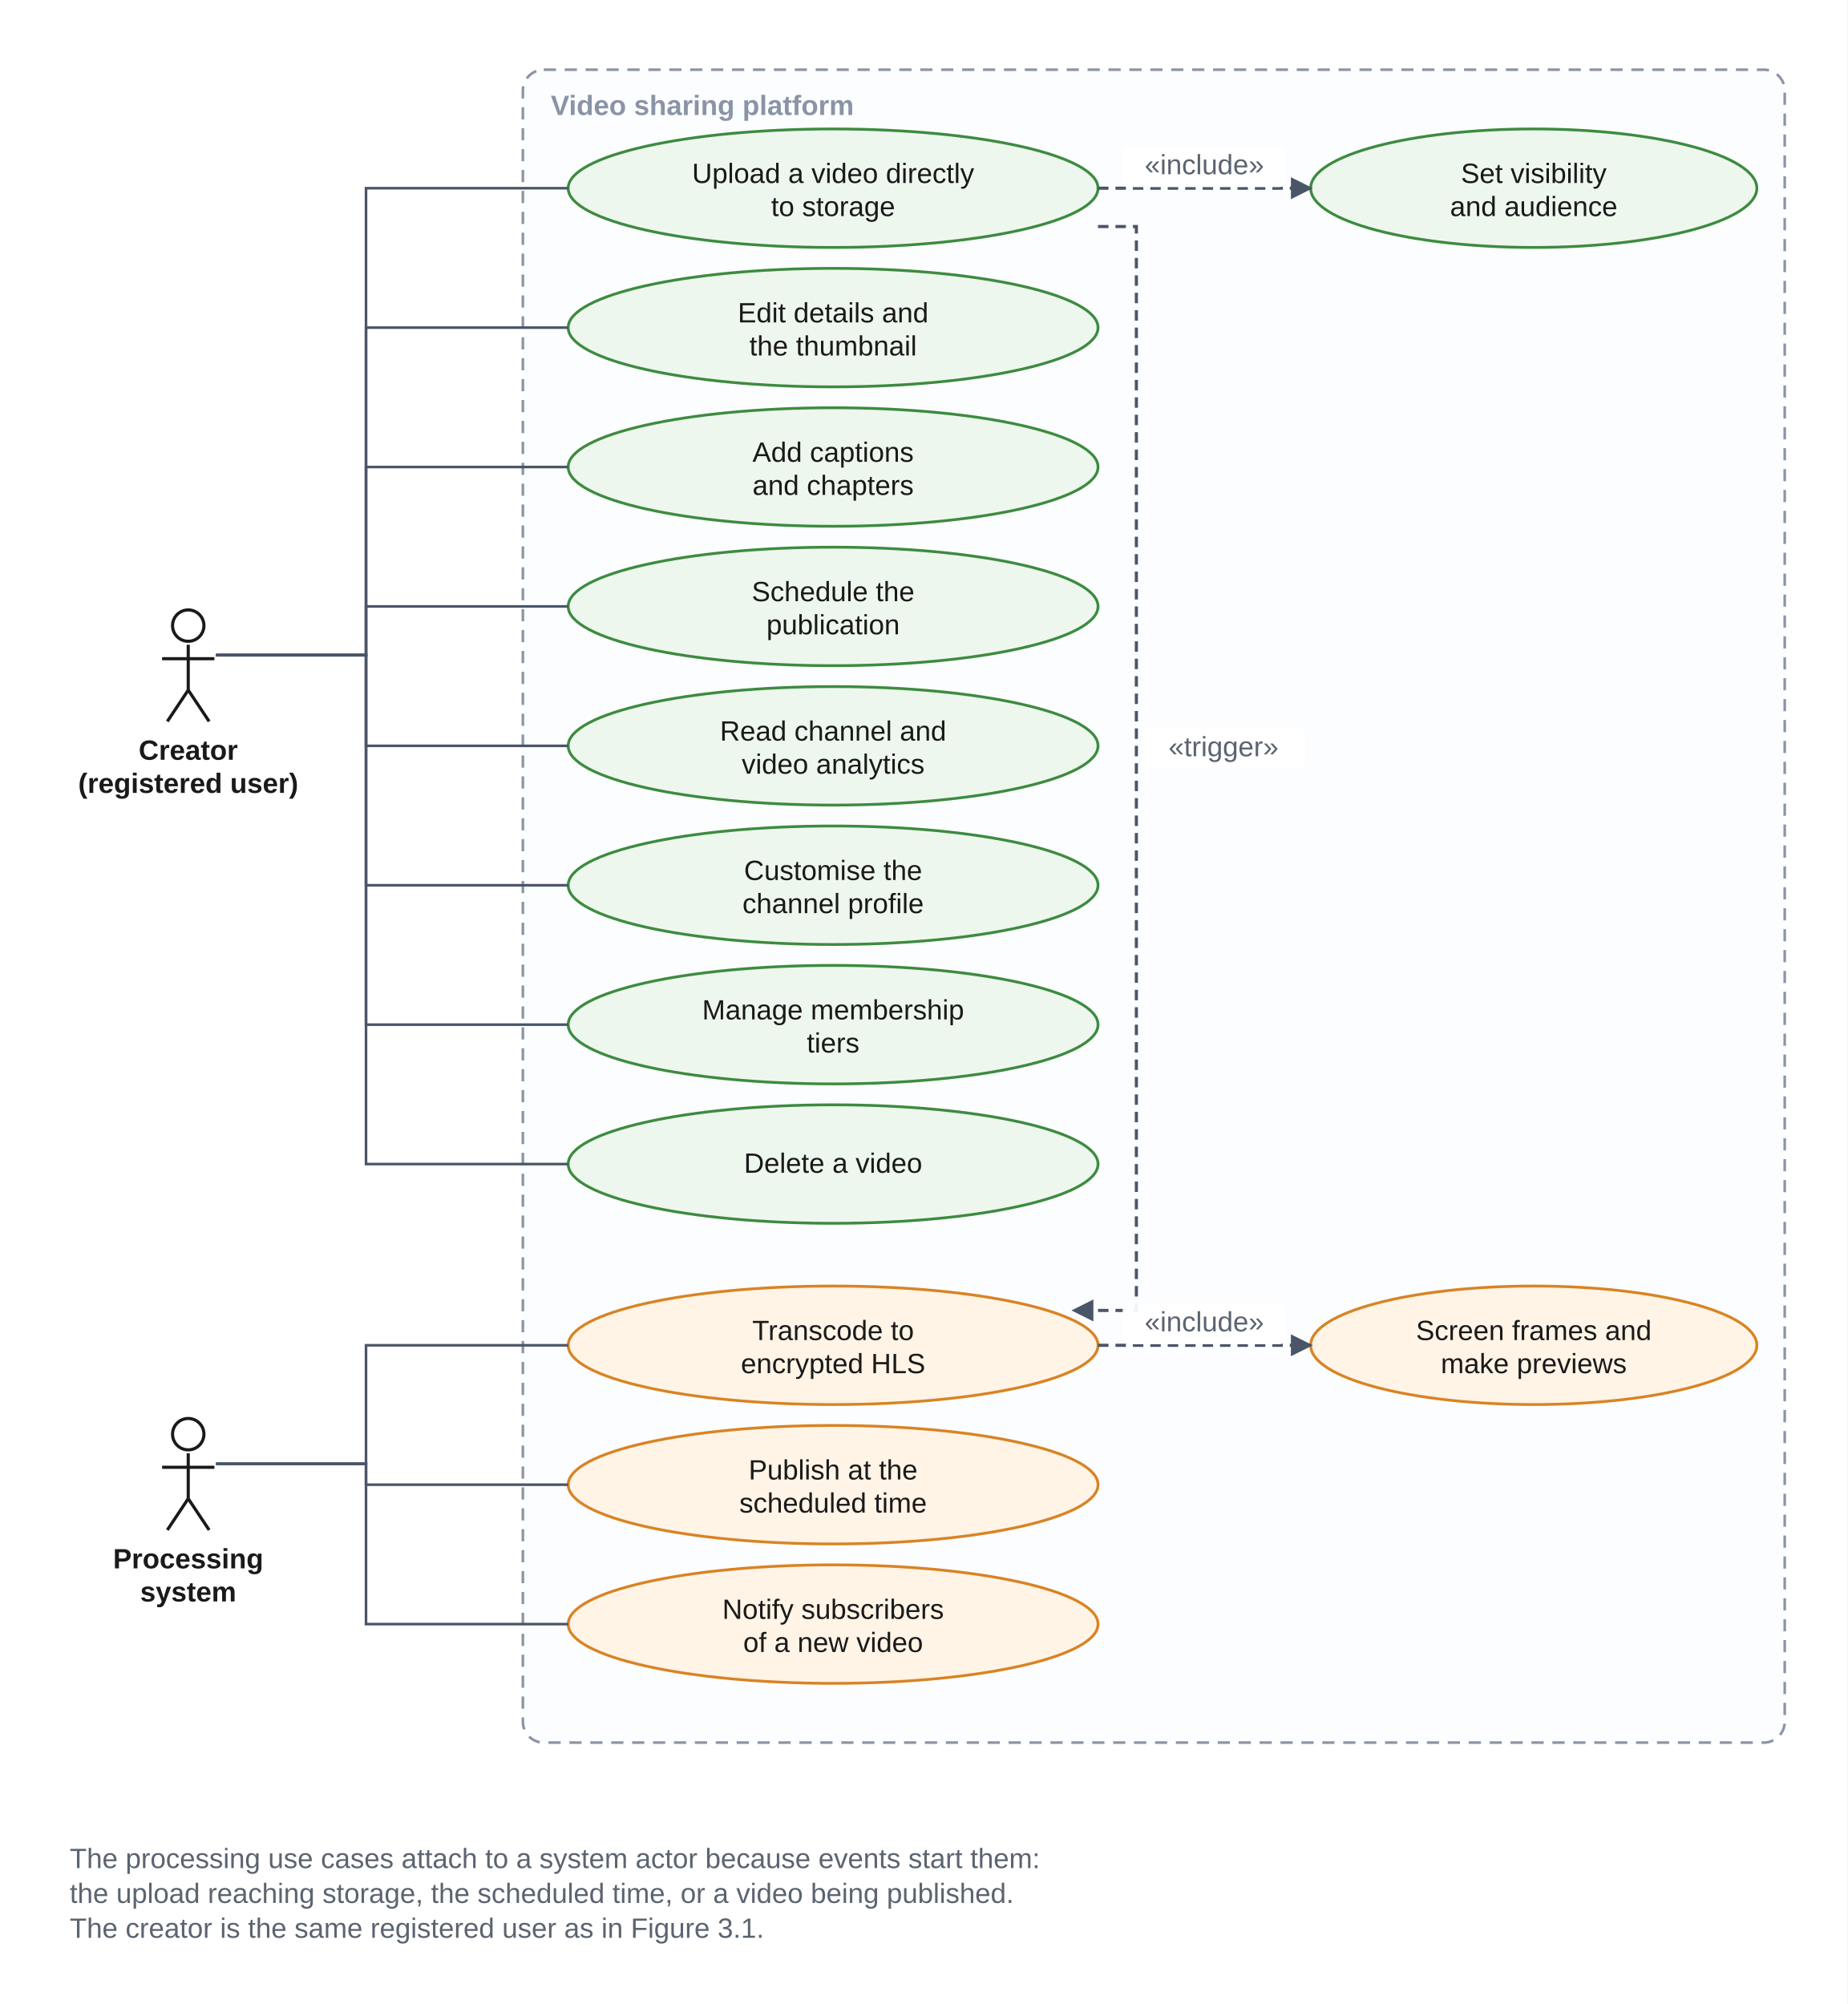
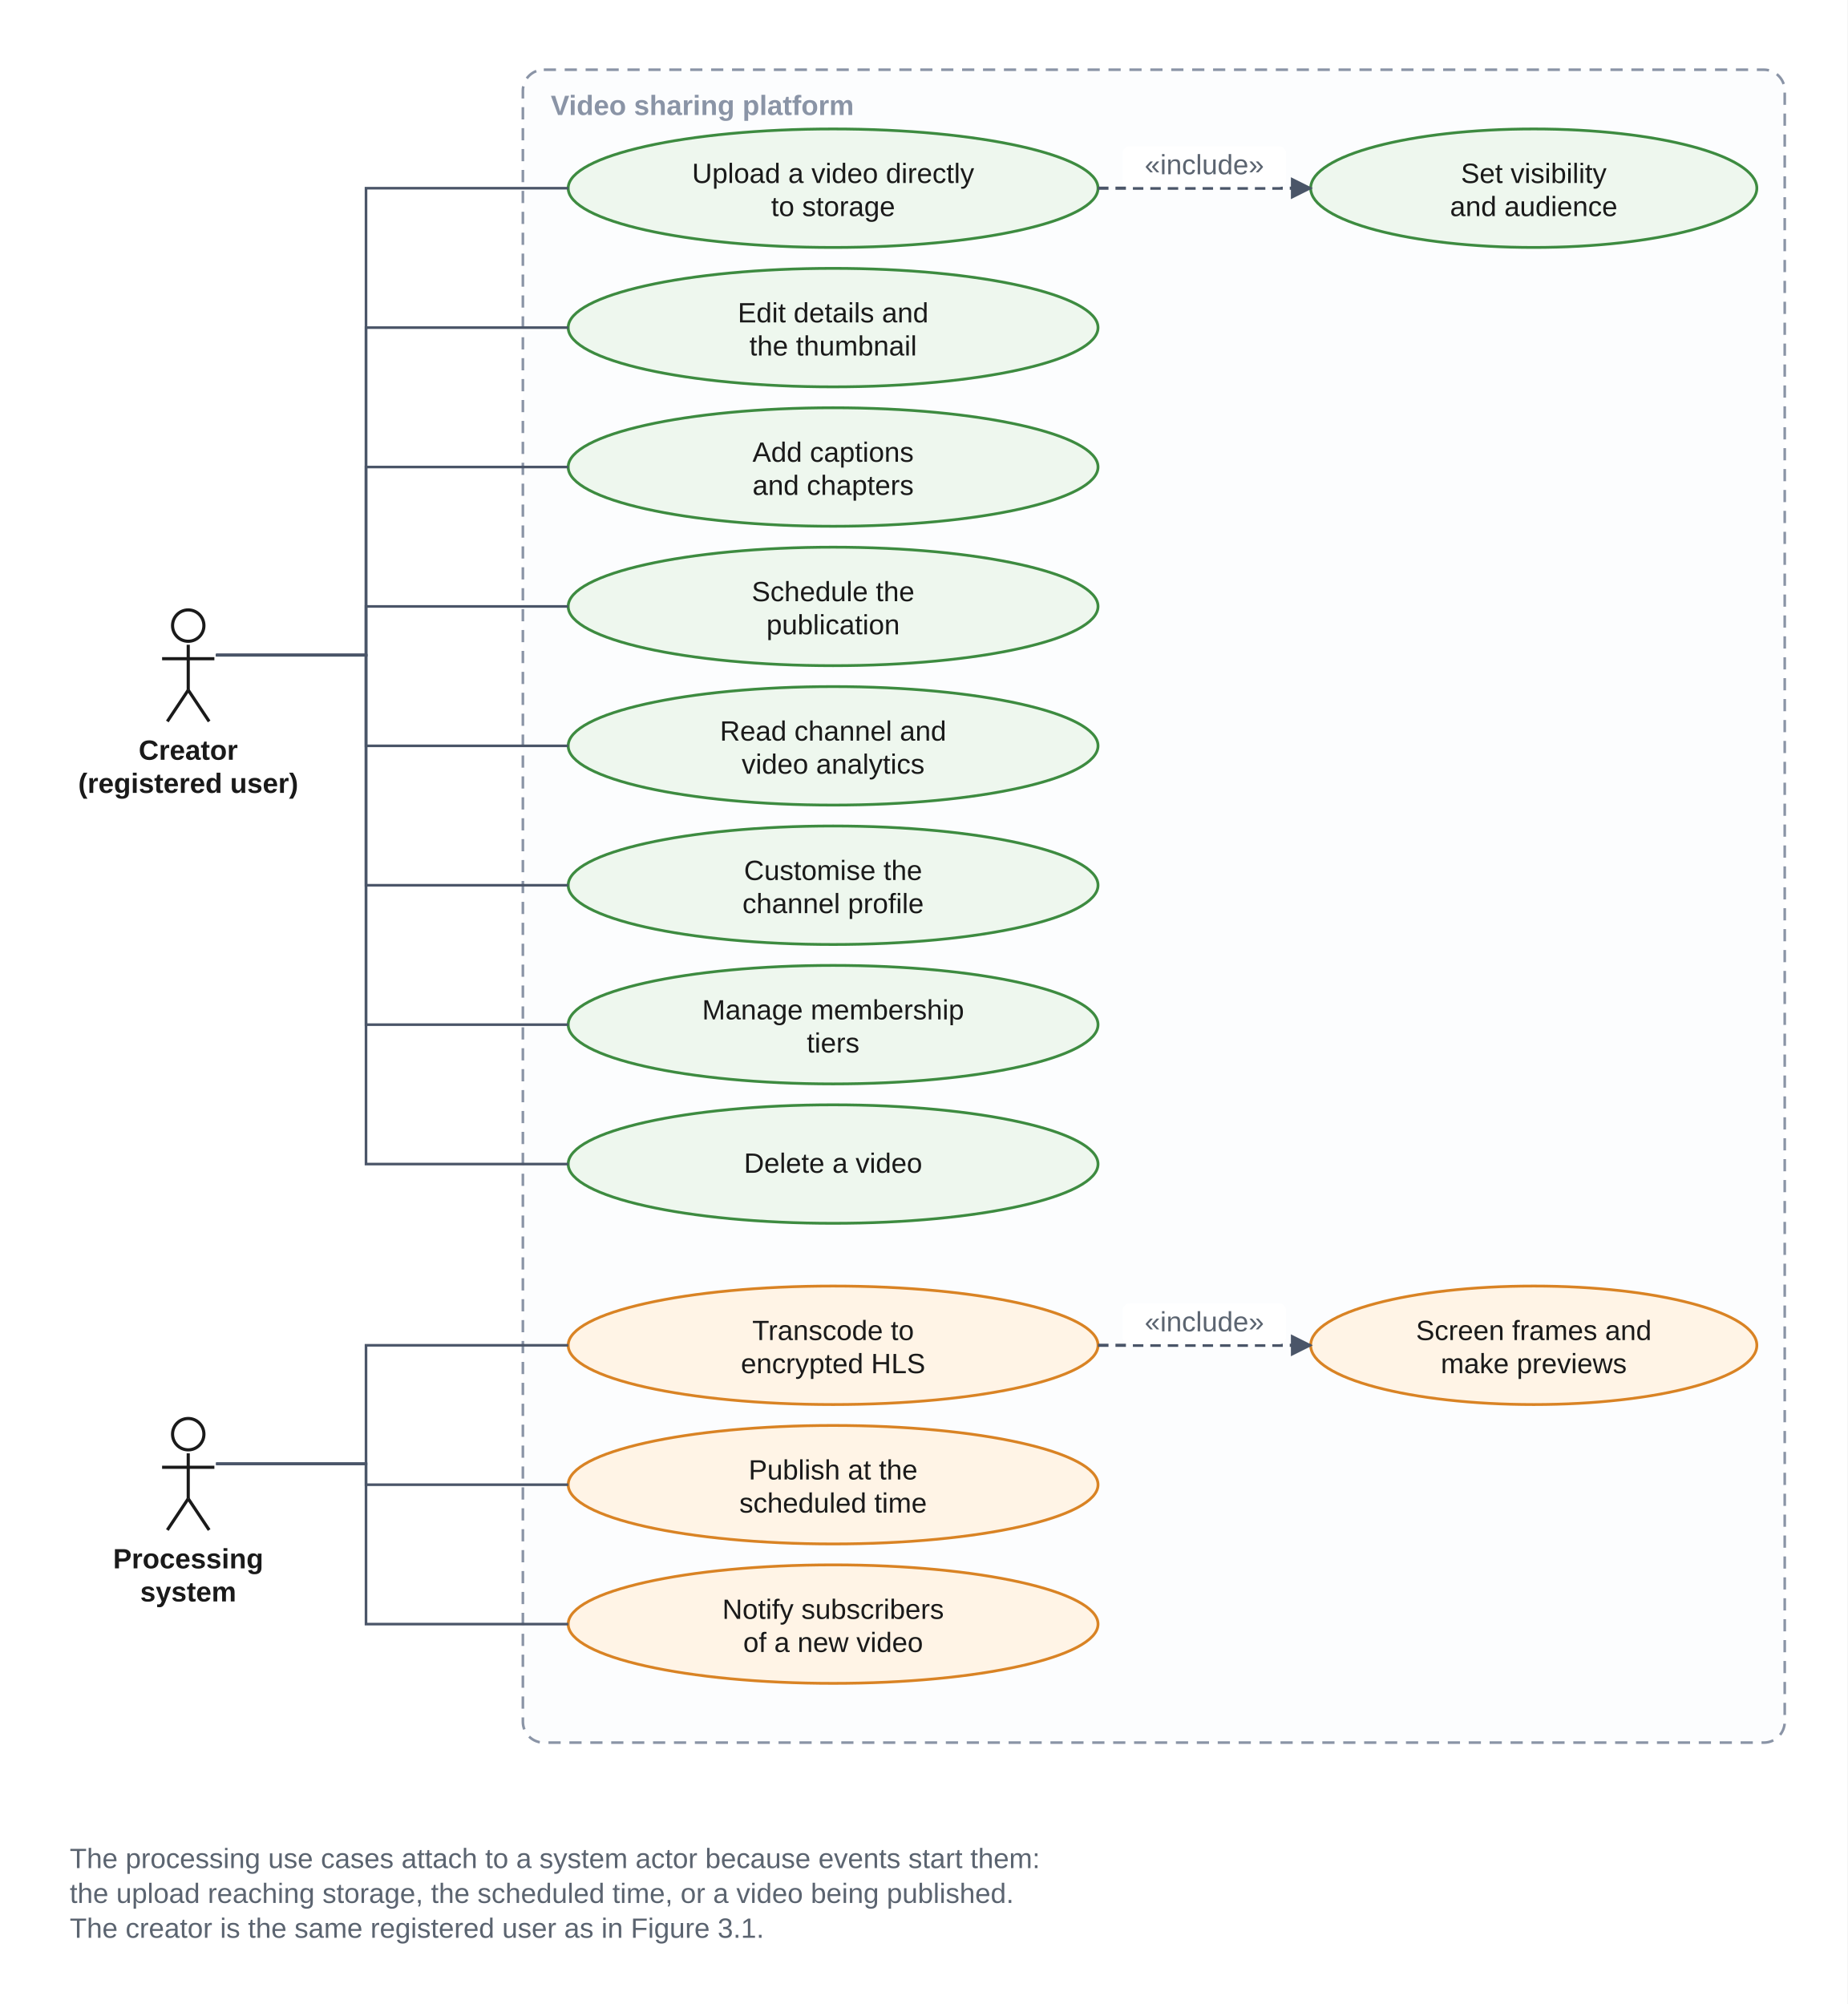
<svg xmlns="http://www.w3.org/2000/svg" width="1060" height="1150" viewBox="0 0 1060 1150">
  <defs>
    <marker id="arrow" viewBox="0 0 10 10" refX="9" refY="5" markerWidth="7" markerHeight="7" orient="auto-start-reverse">
      <path d="M 0 0 L 10 5 L 0 10 z" fill="#4a5568" />
    </marker>
  </defs>
  <rect width="1060" height="1150" fill="#ffffff" />
  <rect x="300" y="40" width="724" height="960" rx="12" fill="#fcfdfe" stroke="#8a94a6" stroke-width="1.5" stroke-dasharray="7 5" />
  <text x="316" y="66.0" font-family="Arial, Helvetica, sans-serif" font-size="16" font-weight="bold" fill="#8a94a6" text-anchor="start">Video sharing platform</text>
  <ellipse cx="478" cy="108" rx="152" ry="34" fill="#eef7ee" stroke="#3d8b40" stroke-width="1.6" />
  <text x="478" y="105.0" font-family="Arial, Helvetica, sans-serif" font-size="16" font-weight="normal" fill="#1a1a1a" text-anchor="middle">Upload a video directly</text>
  <text x="478" y="124.0" font-family="Arial, Helvetica, sans-serif" font-size="16" font-weight="normal" fill="#1a1a1a" text-anchor="middle">to storage</text>
  <ellipse cx="478" cy="188" rx="152" ry="34" fill="#eef7ee" stroke="#3d8b40" stroke-width="1.6" />
  <text x="478" y="185.0" font-family="Arial, Helvetica, sans-serif" font-size="16" font-weight="normal" fill="#1a1a1a" text-anchor="middle">Edit details and</text>
  <text x="478" y="204.0" font-family="Arial, Helvetica, sans-serif" font-size="16" font-weight="normal" fill="#1a1a1a" text-anchor="middle">the thumbnail</text>
  <ellipse cx="478" cy="268" rx="152" ry="34" fill="#eef7ee" stroke="#3d8b40" stroke-width="1.6" />
  <text x="478" y="265.0" font-family="Arial, Helvetica, sans-serif" font-size="16" font-weight="normal" fill="#1a1a1a" text-anchor="middle">Add captions</text>
  <text x="478" y="284.0" font-family="Arial, Helvetica, sans-serif" font-size="16" font-weight="normal" fill="#1a1a1a" text-anchor="middle">and chapters</text>
  <ellipse cx="478" cy="348" rx="152" ry="34" fill="#eef7ee" stroke="#3d8b40" stroke-width="1.6" />
  <text x="478" y="345.0" font-family="Arial, Helvetica, sans-serif" font-size="16" font-weight="normal" fill="#1a1a1a" text-anchor="middle">Schedule the</text>
  <text x="478" y="364.0" font-family="Arial, Helvetica, sans-serif" font-size="16" font-weight="normal" fill="#1a1a1a" text-anchor="middle">publication</text>
  <ellipse cx="478" cy="428" rx="152" ry="34" fill="#eef7ee" stroke="#3d8b40" stroke-width="1.6" />
  <text x="478" y="425.0" font-family="Arial, Helvetica, sans-serif" font-size="16" font-weight="normal" fill="#1a1a1a" text-anchor="middle">Read channel and</text>
  <text x="478" y="444.0" font-family="Arial, Helvetica, sans-serif" font-size="16" font-weight="normal" fill="#1a1a1a" text-anchor="middle">video analytics</text>
  <ellipse cx="478" cy="508" rx="152" ry="34" fill="#eef7ee" stroke="#3d8b40" stroke-width="1.6" />
  <text x="478" y="505.0" font-family="Arial, Helvetica, sans-serif" font-size="16" font-weight="normal" fill="#1a1a1a" text-anchor="middle">Customise the</text>
  <text x="478" y="524.0" font-family="Arial, Helvetica, sans-serif" font-size="16" font-weight="normal" fill="#1a1a1a" text-anchor="middle">channel profile</text>
  <ellipse cx="478" cy="588" rx="152" ry="34" fill="#eef7ee" stroke="#3d8b40" stroke-width="1.6" />
  <text x="478" y="585.0" font-family="Arial, Helvetica, sans-serif" font-size="16" font-weight="normal" fill="#1a1a1a" text-anchor="middle">Manage membership</text>
  <text x="478" y="604.0" font-family="Arial, Helvetica, sans-serif" font-size="16" font-weight="normal" fill="#1a1a1a" text-anchor="middle">tiers</text>
  <ellipse cx="478" cy="668" rx="152" ry="34" fill="#eef7ee" stroke="#3d8b40" stroke-width="1.6" />
  <text x="478" y="673.0" font-family="Arial, Helvetica, sans-serif" font-size="16" font-weight="normal" fill="#1a1a1a" text-anchor="middle">Delete a video</text>
  <ellipse cx="478" cy="772" rx="152" ry="34" fill="#fff4e6" stroke="#d98324" stroke-width="1.6" />
  <text x="478" y="769.0" font-family="Arial, Helvetica, sans-serif" font-size="16" font-weight="normal" fill="#1a1a1a" text-anchor="middle">Transcode to</text>
  <text x="478" y="788.0" font-family="Arial, Helvetica, sans-serif" font-size="16" font-weight="normal" fill="#1a1a1a" text-anchor="middle">encrypted HLS</text>
  <ellipse cx="478" cy="852" rx="152" ry="34" fill="#fff4e6" stroke="#d98324" stroke-width="1.6" />
  <text x="478" y="849.0" font-family="Arial, Helvetica, sans-serif" font-size="16" font-weight="normal" fill="#1a1a1a" text-anchor="middle">Publish at the</text>
  <text x="478" y="868.0" font-family="Arial, Helvetica, sans-serif" font-size="16" font-weight="normal" fill="#1a1a1a" text-anchor="middle">scheduled time</text>
  <ellipse cx="478" cy="932" rx="152" ry="34" fill="#fff4e6" stroke="#d98324" stroke-width="1.6" />
  <text x="478" y="929.0" font-family="Arial, Helvetica, sans-serif" font-size="16" font-weight="normal" fill="#1a1a1a" text-anchor="middle">Notify subscribers</text>
  <text x="478" y="948.0" font-family="Arial, Helvetica, sans-serif" font-size="16" font-weight="normal" fill="#1a1a1a" text-anchor="middle">of a new video</text>
  <ellipse cx="880" cy="108" rx="128" ry="34" fill="#eef7ee" stroke="#3d8b40" stroke-width="1.6" />
  <text x="880" y="105.0" font-family="Arial, Helvetica, sans-serif" font-size="16" font-weight="normal" fill="#1a1a1a" text-anchor="middle">Set visibility</text>
  <text x="880" y="124.0" font-family="Arial, Helvetica, sans-serif" font-size="16" font-weight="normal" fill="#1a1a1a" text-anchor="middle">and audience</text>
  <ellipse cx="880" cy="772" rx="128" ry="34" fill="#fff4e6" stroke="#d98324" stroke-width="1.6" />
  <text x="880" y="769.0" font-family="Arial, Helvetica, sans-serif" font-size="16" font-weight="normal" fill="#1a1a1a" text-anchor="middle">Screen frames and</text>
  <text x="880" y="788.0" font-family="Arial, Helvetica, sans-serif" font-size="16" font-weight="normal" fill="#1a1a1a" text-anchor="middle">make previews</text>
  <circle cx="108" cy="359" r="9" fill="none" stroke="#1a1a1a" stroke-width="1.8" />
  <path d="M 108 370 L 108 396" stroke="#1a1a1a" stroke-width="1.8" />
  <path d="M 93 378 L 123 378" stroke="#1a1a1a" stroke-width="1.8" />
  <path d="M 108 396 L 96 414" stroke="#1a1a1a" stroke-width="1.8" />
  <path d="M 108 396 L 120 414" stroke="#1a1a1a" stroke-width="1.8" />
  <text x="108" y="436.0" font-family="Arial, Helvetica, sans-serif" font-size="16" font-weight="bold" fill="#1a1a1a" text-anchor="middle">Creator</text>
  <text x="108" y="455.0" font-family="Arial, Helvetica, sans-serif" font-size="16" font-weight="bold" fill="#1a1a1a" text-anchor="middle">(registered user)</text>
  <circle cx="108" cy="823" r="9" fill="none" stroke="#1a1a1a" stroke-width="1.8" />
  <path d="M 108 834 L 108 860" stroke="#1a1a1a" stroke-width="1.8" />
  <path d="M 93 842 L 123 842" stroke="#1a1a1a" stroke-width="1.8" />
  <path d="M 108 860 L 96 878" stroke="#1a1a1a" stroke-width="1.8" />
  <path d="M 108 860 L 120 878" stroke="#1a1a1a" stroke-width="1.8" />
  <text x="108" y="900.0" font-family="Arial, Helvetica, sans-serif" font-size="16" font-weight="bold" fill="#1a1a1a" text-anchor="middle">Processing</text>
  <text x="108" y="919.0" font-family="Arial, Helvetica, sans-serif" font-size="16" font-weight="bold" fill="#1a1a1a" text-anchor="middle">system</text>
  <path d="M 124 376 L 210 376 L 210 108 L 326 108" fill="none" stroke="#4a5568" stroke-width="1.5" />
  <path d="M 124 376 L 210 376 L 210 188 L 326 188" fill="none" stroke="#4a5568" stroke-width="1.5" />
  <path d="M 124 376 L 210 376 L 210 268 L 326 268" fill="none" stroke="#4a5568" stroke-width="1.5" />
  <path d="M 124 376 L 210 376 L 210 348 L 326 348" fill="none" stroke="#4a5568" stroke-width="1.5" />
  <path d="M 124 376 L 210 376 L 210 428 L 326 428" fill="none" stroke="#4a5568" stroke-width="1.5" />
  <path d="M 124 376 L 210 376 L 210 508 L 326 508" fill="none" stroke="#4a5568" stroke-width="1.5" />
  <path d="M 124 376 L 210 376 L 210 588 L 326 588" fill="none" stroke="#4a5568" stroke-width="1.5" />
  <path d="M 124 376 L 210 376 L 210 668 L 326 668" fill="none" stroke="#4a5568" stroke-width="1.5" />
  <path d="M 124 840 L 210 840 L 210 772 L 326 772" fill="none" stroke="#4a5568" stroke-width="1.5" />
  <path d="M 124 840 L 210 840 L 210 852 L 326 852" fill="none" stroke="#4a5568" stroke-width="1.5" />
  <path d="M 124 840 L 210 840 L 210 932 L 326 932" fill="none" stroke="#4a5568" stroke-width="1.5" />
  <path d="M 630 108 L 752 108" fill="none" stroke="#4a5568" stroke-width="1.8" stroke-dasharray="6 4" marker-end="url(#arrow)" />
  <path d="M 630 772 L 752 772" fill="none" stroke="#4a5568" stroke-width="1.8" stroke-dasharray="6 4" marker-end="url(#arrow)" />
-   <path d="M 630 130 L 652 130 L 652 752 L 616 752" fill="none" stroke="#4a5568" stroke-width="1.8" stroke-dasharray="6 4" marker-end="url(#arrow)" />
  <text x="40" y="1072.0" font-family="Arial, Helvetica, sans-serif" font-size="16" font-weight="normal" fill="#5b6470" text-anchor="start">The processing use cases attach to a system actor because events start them:</text>
  <text x="40" y="1092.0" font-family="Arial, Helvetica, sans-serif" font-size="16" font-weight="normal" fill="#5b6470" text-anchor="start">the upload reaching storage, the scheduled time, or a video being published.</text>
  <text x="40" y="1112.0" font-family="Arial, Helvetica, sans-serif" font-size="16" font-weight="normal" fill="#5b6470" text-anchor="start">The creator is the same registered user as in Figure 3.1.</text>
  <rect x="644.1" y="84.0" width="93.8" height="23.4" rx="4" fill="#ffffff" fill-opacity="0.93" />
  <text x="691" y="100.0" font-family="Arial, Helvetica, sans-serif" font-size="16" font-weight="normal" fill="#5b6470" text-anchor="middle">«include»</text>
  <rect x="644.1" y="748.0" width="93.8" height="23.4" rx="4" fill="#ffffff" fill-opacity="0.93" />
  <text x="691" y="764.0" font-family="Arial, Helvetica, sans-serif" font-size="16" font-weight="normal" fill="#5b6470" text-anchor="middle">«include»</text>
-   <rect x="655.1" y="418.0" width="93.8" height="23.4" rx="4" fill="#ffffff" fill-opacity="0.93" />
-   <text x="702" y="434.0" font-family="Arial, Helvetica, sans-serif" font-size="16" font-weight="normal" fill="#5b6470" text-anchor="middle">«trigger»</text>
</svg>
